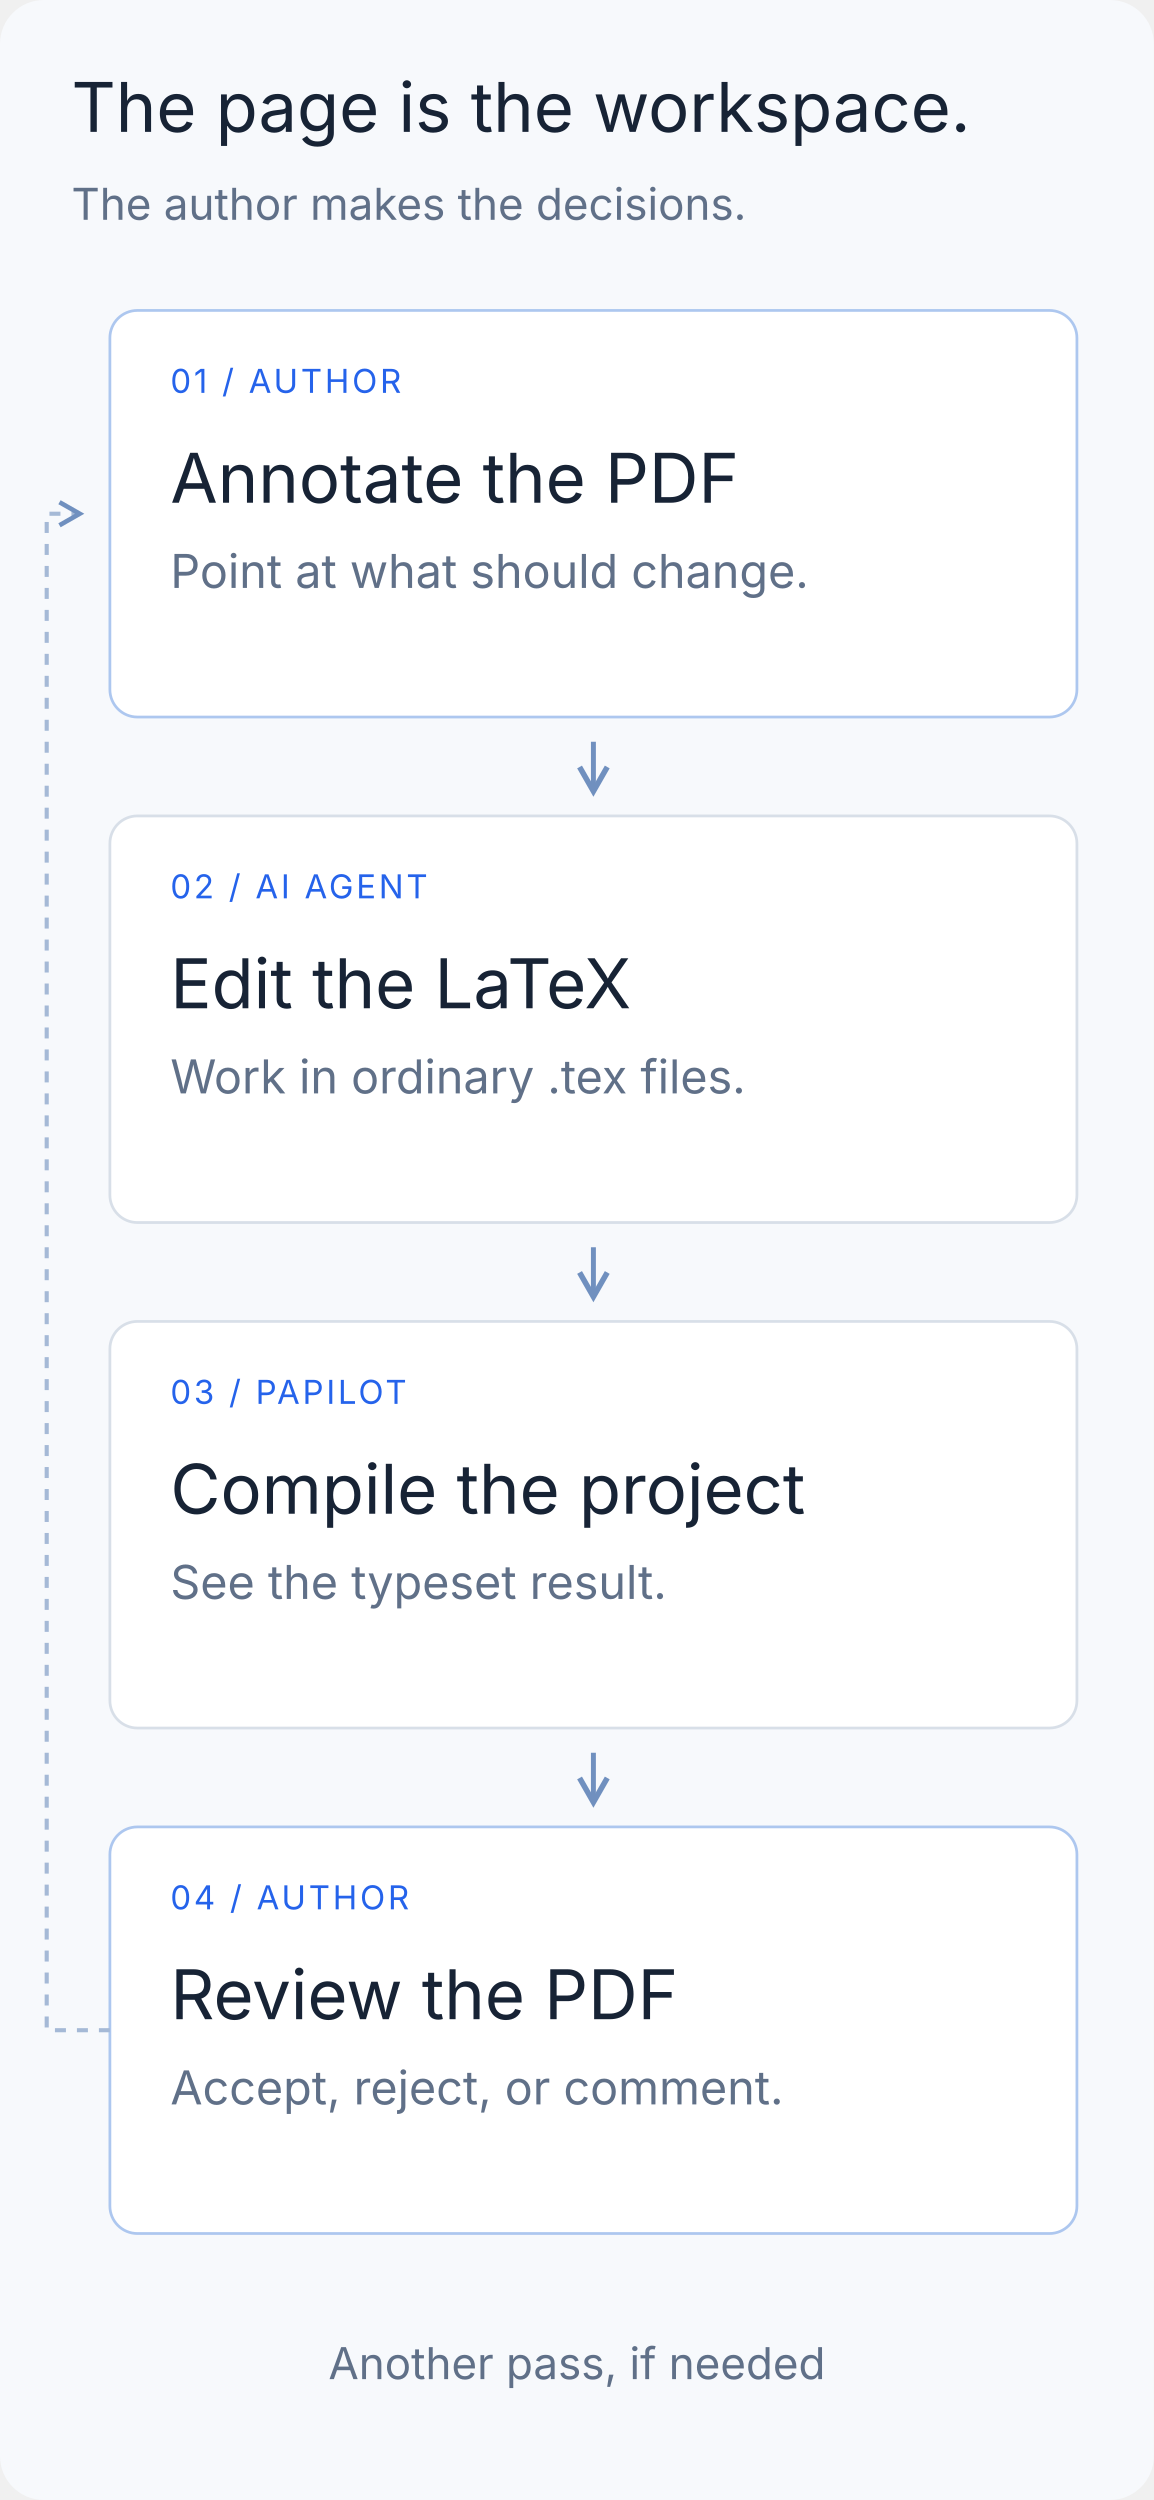
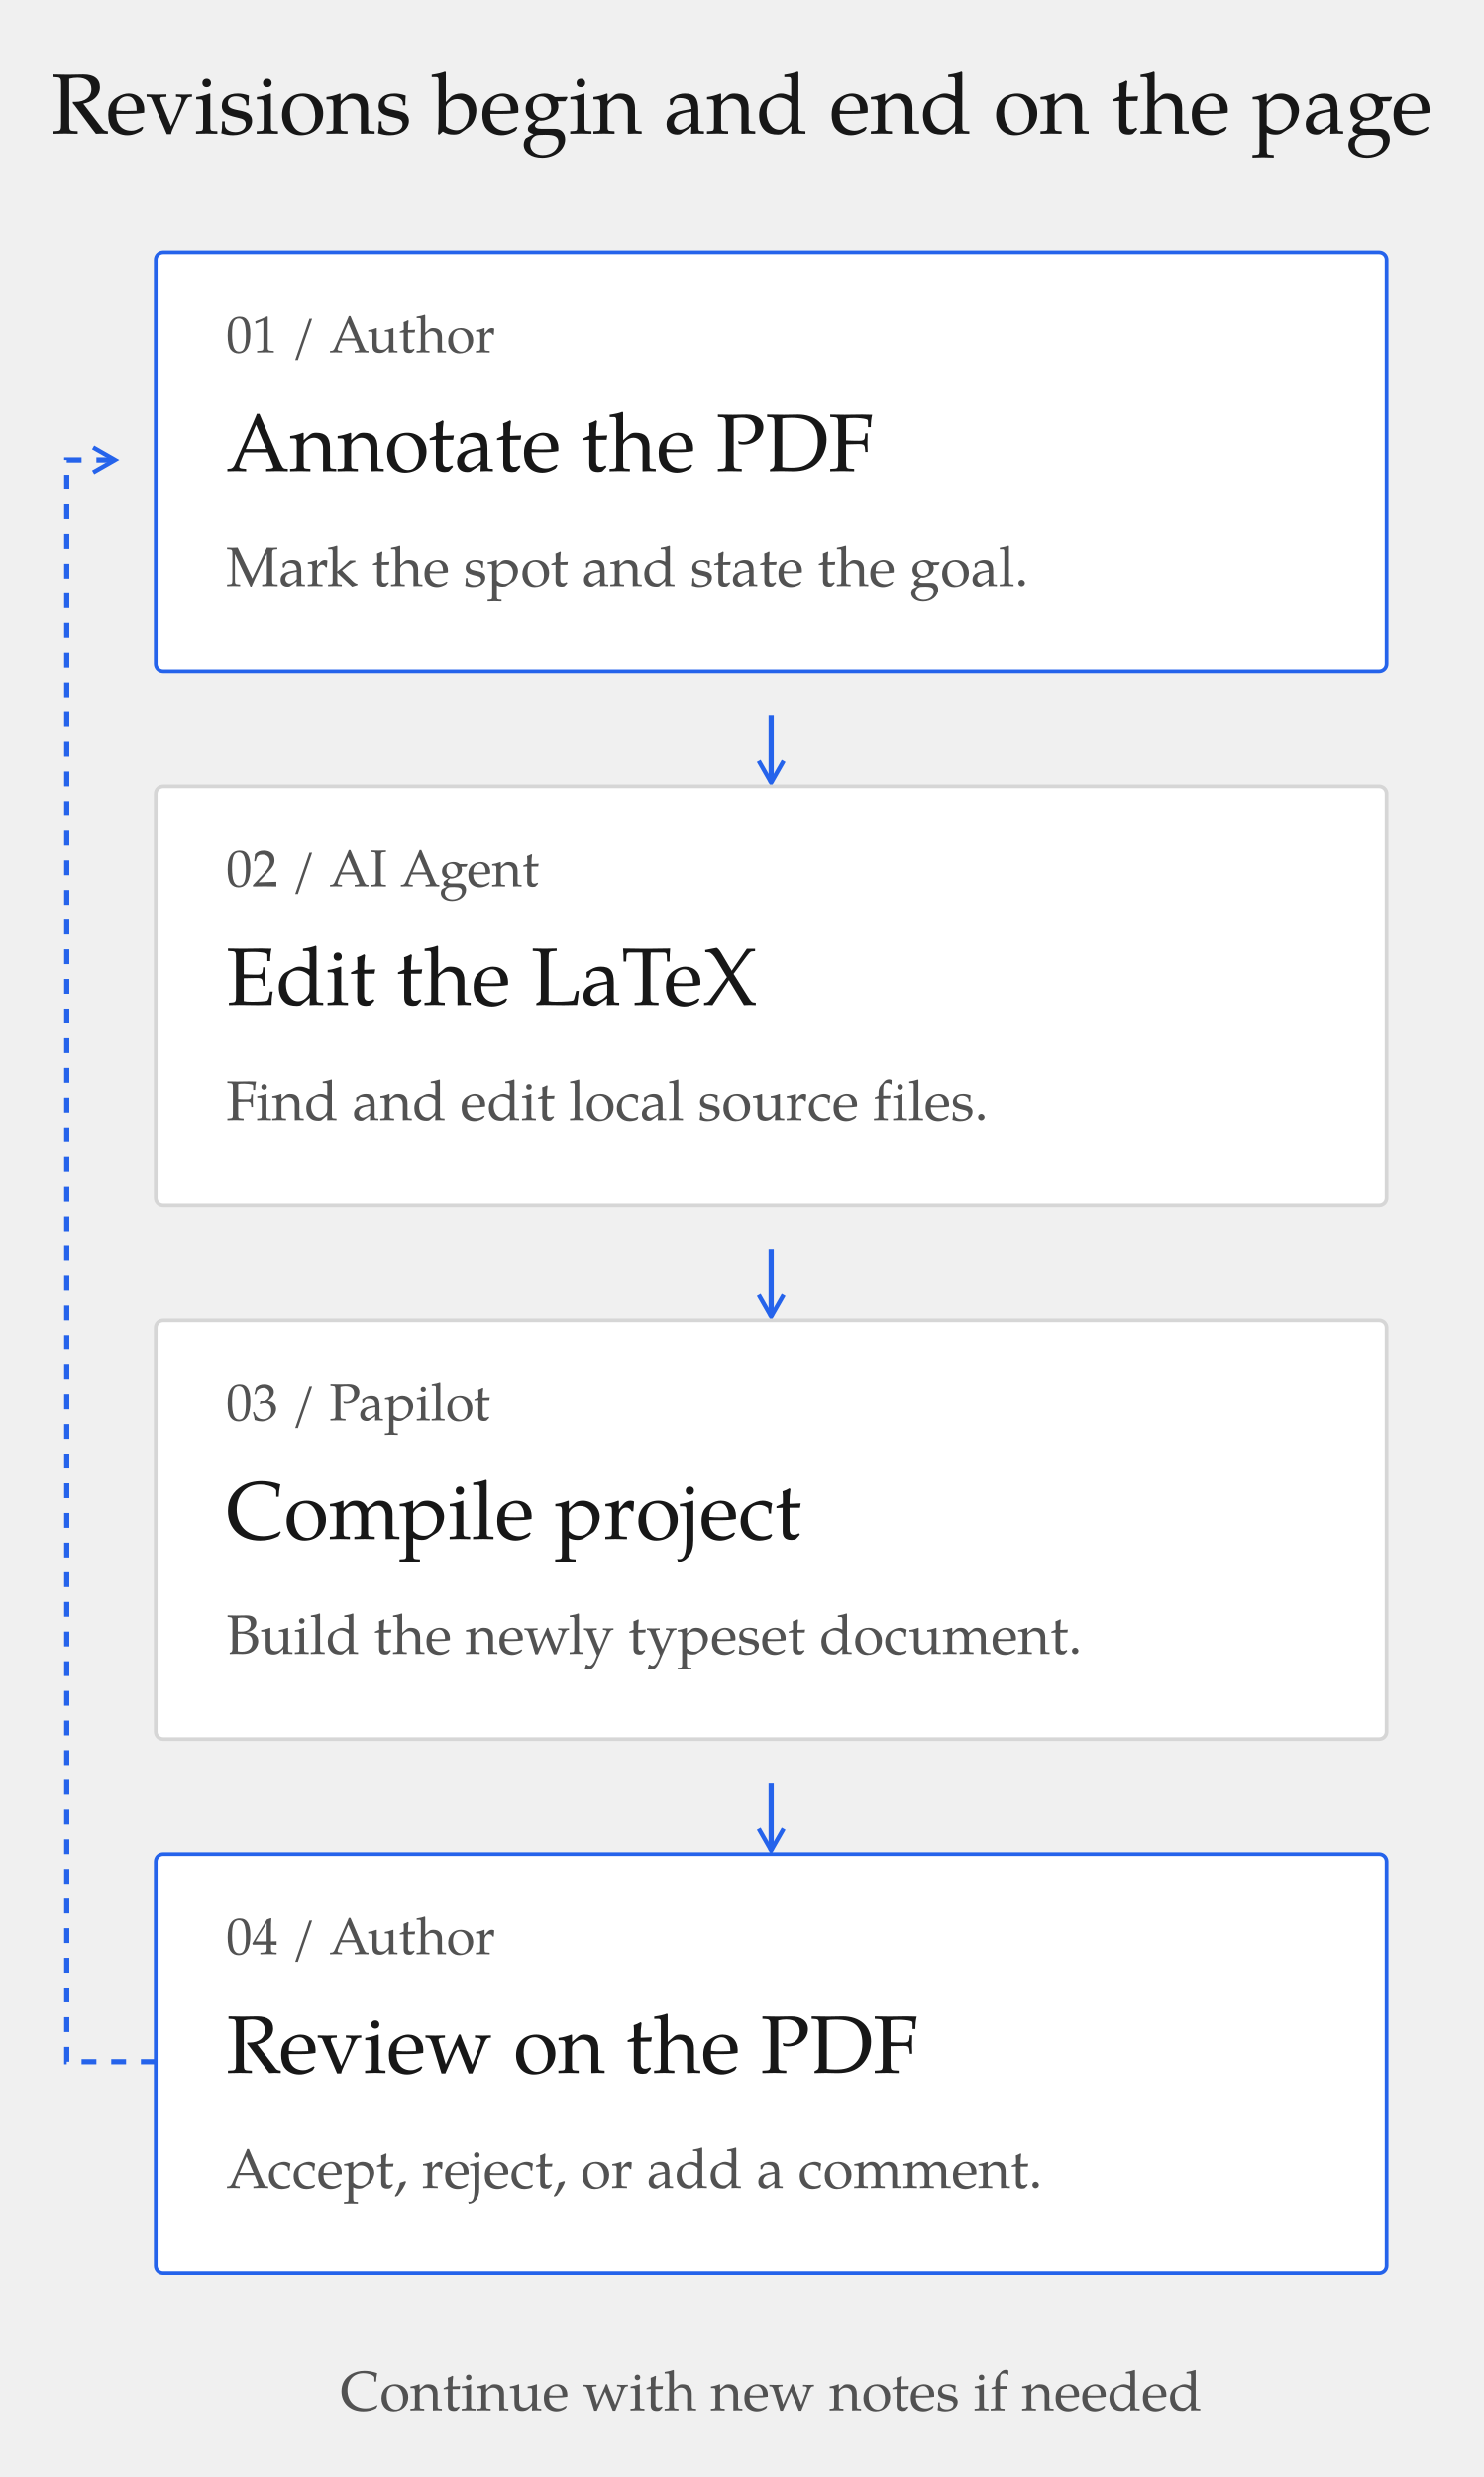
- <svg xmlns="http://www.w3.org/2000/svg" viewBox="0 0 420 910" role="img" aria-labelledby="title">
-   <rect width="420" height="910" rx="16" fill="#f7f9fc" />
+ <svg xmlns="http://www.w3.org/2000/svg" viewBox="0 0 400 668" role="img" aria-labelledby="title desc">
  <defs>
-     <marker id="arrow" viewBox="0 0 10 10" refX="8" refY="5" markerWidth="7" markerHeight="7" orient="auto-start-reverse">
-       <path d="M1 1 8 5 1 9" fill="none" stroke="#7090bf" stroke-width="1.6" />
+     <marker id="arrow" viewBox="0 0 10 10" refX="8" refY="5" markerWidth="6" markerHeight="6" orient="auto-start-reverse">
+       <path d="M1 1 8 5 1 9" fill="none" stroke="var(--art-accent, #2563eb)" stroke-width="1.4" />
    </marker>
  </defs>
-   <g font-family="-apple-system,BlinkMacSystemFont,Segoe UI,PingFang SC,sans-serif">
-     <text x="26" y="48" font-size="25" fill="#172335">The page is the workspace.</text>
-     <text x="26" y="80" font-size="16" fill="#607088">The author makes the decisions.</text>
-     <rect x="40" y="113" width="352" height="148" rx="10" fill="white" stroke="#adc7ef" />
-     <text x="62" y="143" font-size="12" letter-spacing="1" fill="#2563eb">01 / AUTHOR</text>
-     <text x="62" y="183" font-size="25" fill="#172335">Annotate the PDF</text>
-     <text x="62" y="214" font-size="17" fill="#607088">Point at what should change.</text>
-     <path d="M216 270v18" fill="none" stroke="#7090bf" stroke-width="1.8" marker-end="url(#arrow)" />
-     <rect x="40" y="297" width="352" height="148" rx="10" fill="white" stroke="#d8dfe8" />
-     <text x="62" y="327" font-size="12" letter-spacing="1" fill="#2563eb">02 / AI AGENT</text>
-     <text x="62" y="367" font-size="25" fill="#172335">Edit the LaTeX</text>
-     <text x="62" y="398" font-size="17" fill="#607088">Work in ordinary .tex files.</text>
-     <path d="M216 454v18" fill="none" stroke="#7090bf" stroke-width="1.8" marker-end="url(#arrow)" />
-     <rect x="40" y="481" width="352" height="148" rx="10" fill="white" stroke="#d8dfe8" />
-     <text x="62" y="511" font-size="12" letter-spacing="1" fill="#2563eb">03 / PAPILOT</text>
-     <text x="62" y="551" font-size="25" fill="#172335">Compile the project</text>
-     <text x="62" y="582" font-size="17" fill="#607088">See the typeset result.</text>
-     <path d="M216 638v18" fill="none" stroke="#7090bf" stroke-width="1.8" marker-end="url(#arrow)" />
-     <rect x="40" y="665" width="352" height="148" rx="10" fill="white" stroke="#adc7ef" />
-     <text x="62" y="695" font-size="12" letter-spacing="1" fill="#2563eb">04 / AUTHOR</text>
-     <text x="62" y="735" font-size="25" fill="#172335">Review the PDF</text>
-     <text x="62" y="766" font-size="17" fill="#607088">Accept, reject, or comment.</text>
-     <path d="M40 739H17V187h12" fill="none" stroke="#a5b9d6" stroke-width="1.5" stroke-dasharray="4 4" marker-end="url(#arrow)" />
-     <text x="210" y="866" text-anchor="middle" font-size="16" fill="#607088">Another pass, if needed</text>
+   <g font-family="'Paper Serif','TeX Gyre Pagella',Palatino,'Songti SC','Noto Serif CJK SC',SimSun,serif">
+     <text x="200" y="36" font-size="23" fill="var(--art-ink, #171717)" text-anchor="middle">Revisions begin and end on the page</text>
+     <rect x="42" y="68" width="332" height="113" rx="2" fill="var(--art-paper, #fff)" stroke="var(--art-accent, #2563eb)" />
+     <text x="61" y="95" font-size="14" fill="var(--art-muted, #525252)">01  /  Author</text>
+     <text x="61" y="127" font-size="22" fill="var(--art-ink, #171717)">Annotate the PDF</text>
+     <text x="61" y="158" font-size="15" fill="var(--art-muted, #525252)">Mark the spot and state the goal.</text>
+     <path d="M208 193v18" fill="none" stroke="var(--art-accent, #2563eb)" stroke-width="1.4" marker-end="url(#arrow)" />
+     <rect x="42" y="212" width="332" height="113" rx="2" fill="var(--art-paper, #fff)" stroke="var(--art-line, #d6d6d6)" />
+     <text x="61" y="239" font-size="14" fill="var(--art-muted, #525252)">02  /  AI Agent</text>
+     <text x="61" y="271" font-size="22" fill="var(--art-ink, #171717)">Edit the LaTeX</text>
+     <text x="61" y="302" font-size="15" fill="var(--art-muted, #525252)">Find and edit local source files.</text>
+     <path d="M208 337v18" fill="none" stroke="var(--art-accent, #2563eb)" stroke-width="1.4" marker-end="url(#arrow)" />
+     <rect x="42" y="356" width="332" height="113" rx="2" fill="var(--art-paper, #fff)" stroke="var(--art-line, #d6d6d6)" />
+     <text x="61" y="383" font-size="14" fill="var(--art-muted, #525252)">03  /  Papilot</text>
+     <text x="61" y="415" font-size="22" fill="var(--art-ink, #171717)">Compile project</text>
+     <text x="61" y="446" font-size="15" fill="var(--art-muted, #525252)">Build the newly typeset document.</text>
+     <path d="M208 481v18" fill="none" stroke="var(--art-accent, #2563eb)" stroke-width="1.4" marker-end="url(#arrow)" />
+     <rect x="42" y="500" width="332" height="113" rx="2" fill="var(--art-paper, #fff)" stroke="var(--art-accent, #2563eb)" />
+     <text x="61" y="527" font-size="14" fill="var(--art-muted, #525252)">04  /  Author</text>
+     <text x="61" y="559" font-size="22" fill="var(--art-ink, #171717)">Review on the PDF</text>
+     <text x="61" y="590" font-size="15" fill="var(--art-muted, #525252)">Accept, reject, or add a comment.</text>
+     <path d="M42 556H18V124h13" fill="none" stroke="var(--art-accent, #2563eb)" stroke-width="1.4" stroke-dasharray="4 4" marker-end="url(#arrow)" />
+     <text x="208" y="650" font-size="15" fill="var(--art-muted, #525252)" text-anchor="middle">Continue with new notes if needed</text>
  </g>
</svg>
